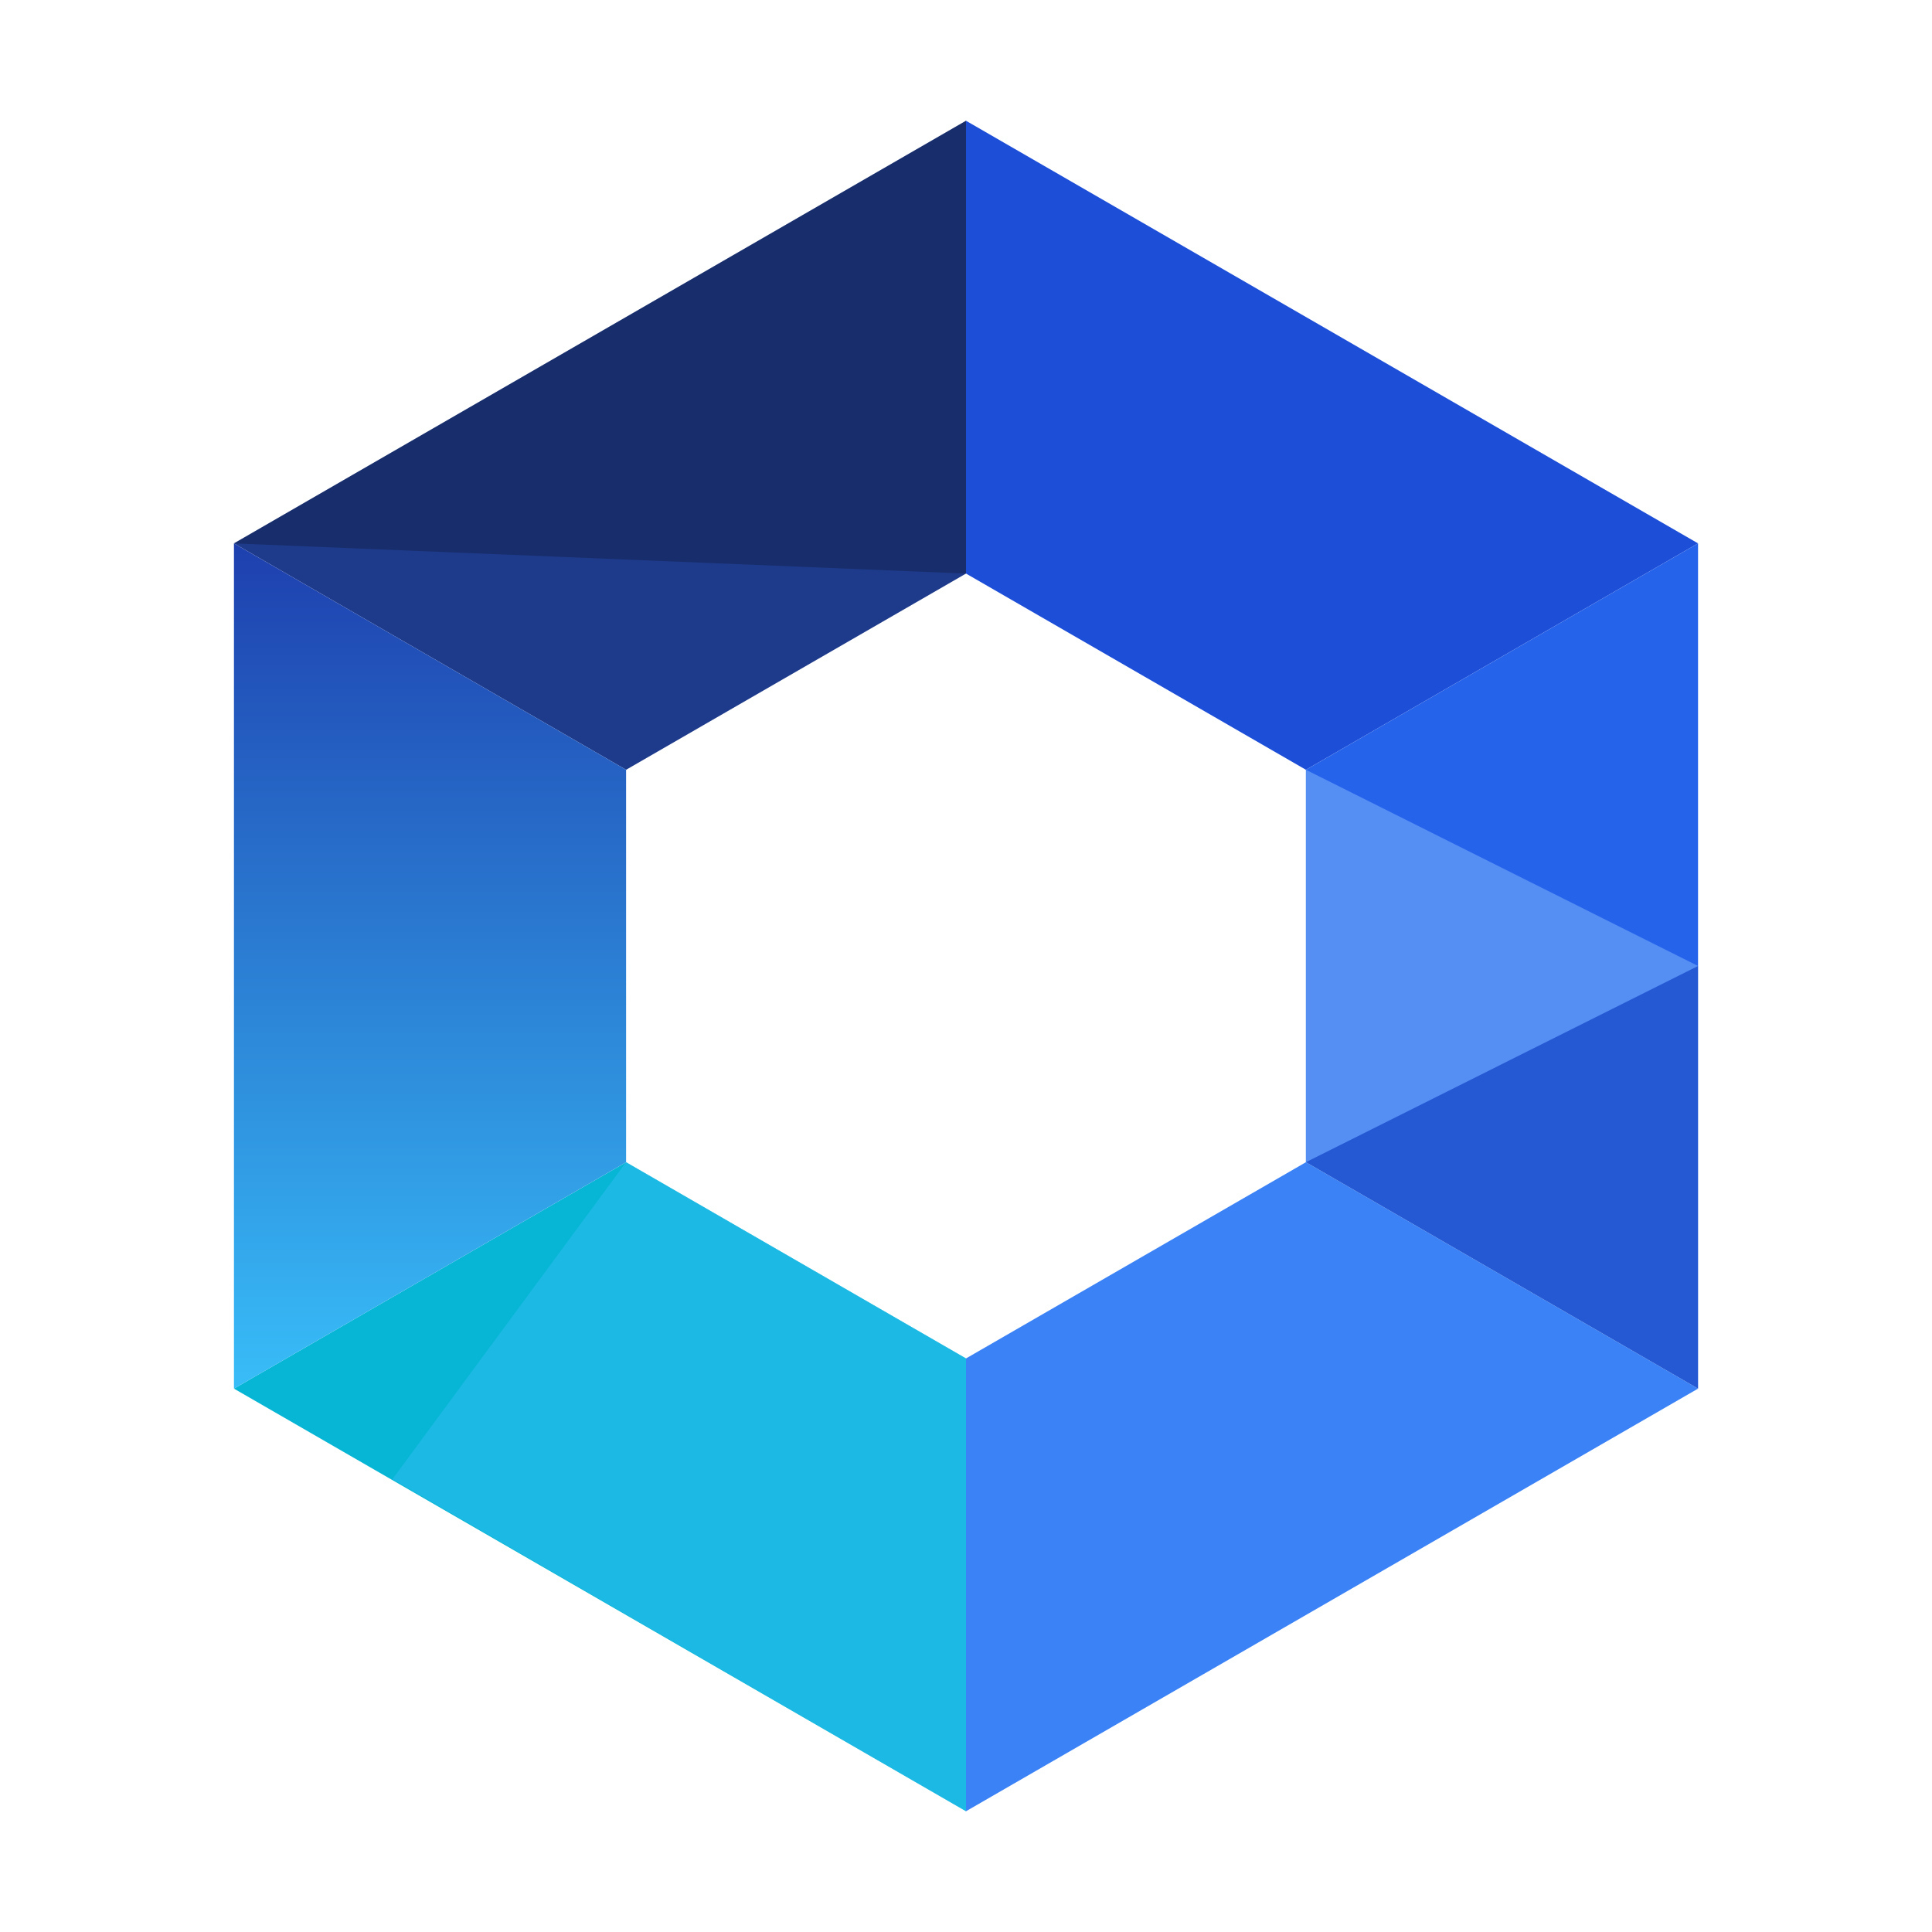
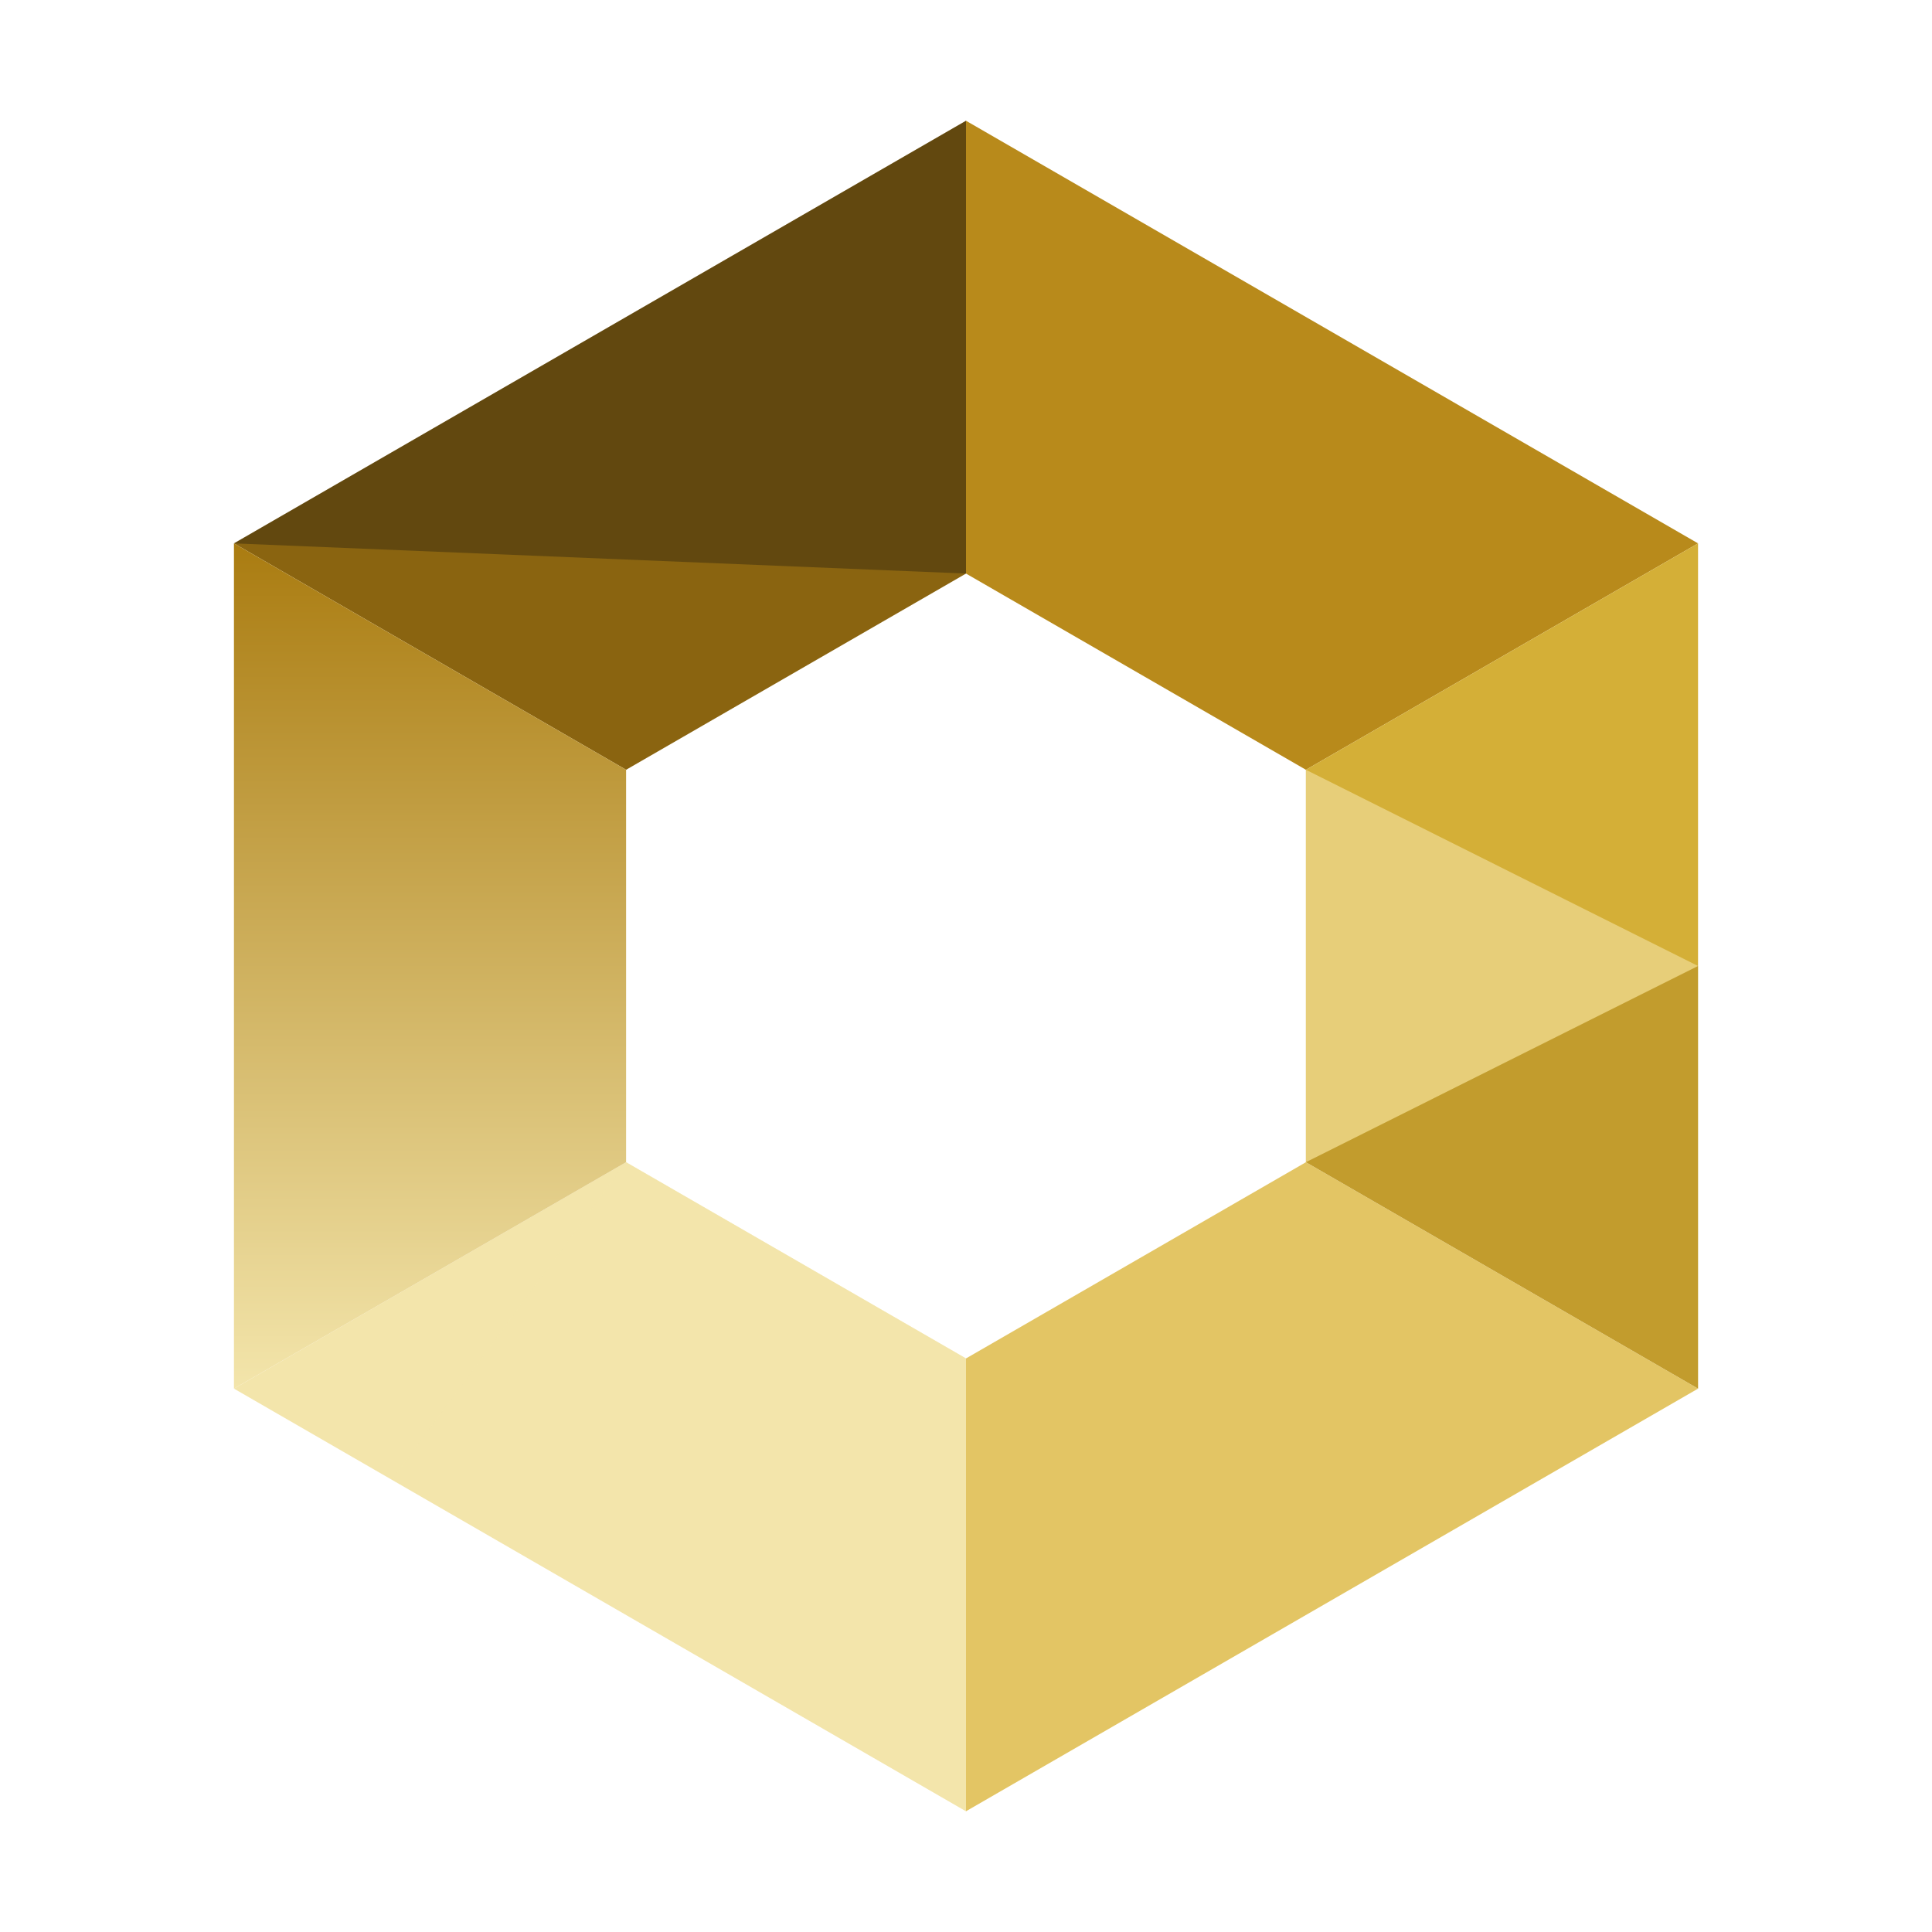
<svg xmlns="http://www.w3.org/2000/svg" viewBox="0 0 64 64" width="256" height="256" role="img" aria-labelledby="t">
  <defs>
    <linearGradient id="rbLeft" x1="0" y1="0" x2="0" y2="1">
-       <stop offset="0" stop-color="#1E40AF" />
-       <stop offset="1" stop-color="#38BDF8" />
+       <stop offset="0" stop-color="#AA7C11" />
+       <stop offset="1" stop-color="#F3E5AB" />
    </linearGradient>
  </defs>
  <g id="facets">
-     <path id="facet-top-left" d="M7.75 18 32 4 32 19 20.74 25.5Z" fill="#1E3A8A" />
-     <path id="facet-top-right" d="M32 4 56.25 18 43.26 25.5 32 19Z" fill="#1D4ED8" />
-     <path id="facet-right" d="M56.25 18 56.25 46 43.26 38.5 43.26 25.5Z" fill="#2563EB" />
-     <path id="facet-bottom-right" d="M56.25 46 32 60 32 45 43.26 38.5Z" fill="#3B82F6" />
-     <path id="facet-bottom-left" d="M32 60 7.75 46 20.74 38.5 32 45Z" fill="#06B6D4" />
+     <path id="facet-top-left" d="M7.75 18 32 4 32 19 20.74 25.5Z" fill="#8A6410" />
+     <path id="facet-top-right" d="M32 4 56.25 18 43.26 25.5 32 19Z" fill="#B88A1B" />
+     <path id="facet-right" d="M56.25 18 56.25 46 43.26 38.5 43.26 25.5Z" fill="#D4AF37" />
+     <path id="facet-bottom-right" d="M56.25 46 32 60 32 45 43.26 38.5Z" fill="#E3C564" />
+     <path id="facet-bottom-left" d="M32 60 7.75 46 20.74 38.5 32 45Z" fill="#F3E5AB" />
    <path id="facet-left" d="M7.75 46 7.75 18 20.74 25.5 20.74 38.5Z" fill="url(#rbLeft)" />
  </g>
  <g id="translucent-overlaps">
-     <path d="M7.75 18 32 4 32 19Z" fill="#0B1530" opacity=".35" />
-     <path d="M43.26 25.5 56.25 32 43.26 38.5Z" fill="#93C5FD" opacity=".45" />
-     <path d="M20.74 38.5 32 45 32 60 13 49Z" fill="#38BDF8" opacity=".45" />
-     <path d="M56.25 46 43.26 38.5 56.25 32Z" fill="#1E3A8A" opacity=".25" />
+     <path d="M7.75 18 32 4 32 19Z" fill="#17150F" opacity=".35" />
+     <path d="M43.26 25.5 56.25 32 43.26 38.5Z" fill="#FFF4CA" opacity=".45" />
+     <path d="M20.74 38.5 32 45 32 60 13 49Z" fill="#F3E5AB" opacity=".45" />
+     <path d="M56.25 46 43.26 38.5 56.25 32Z" fill="#8A6410" opacity=".25" />
  </g>
</svg>
